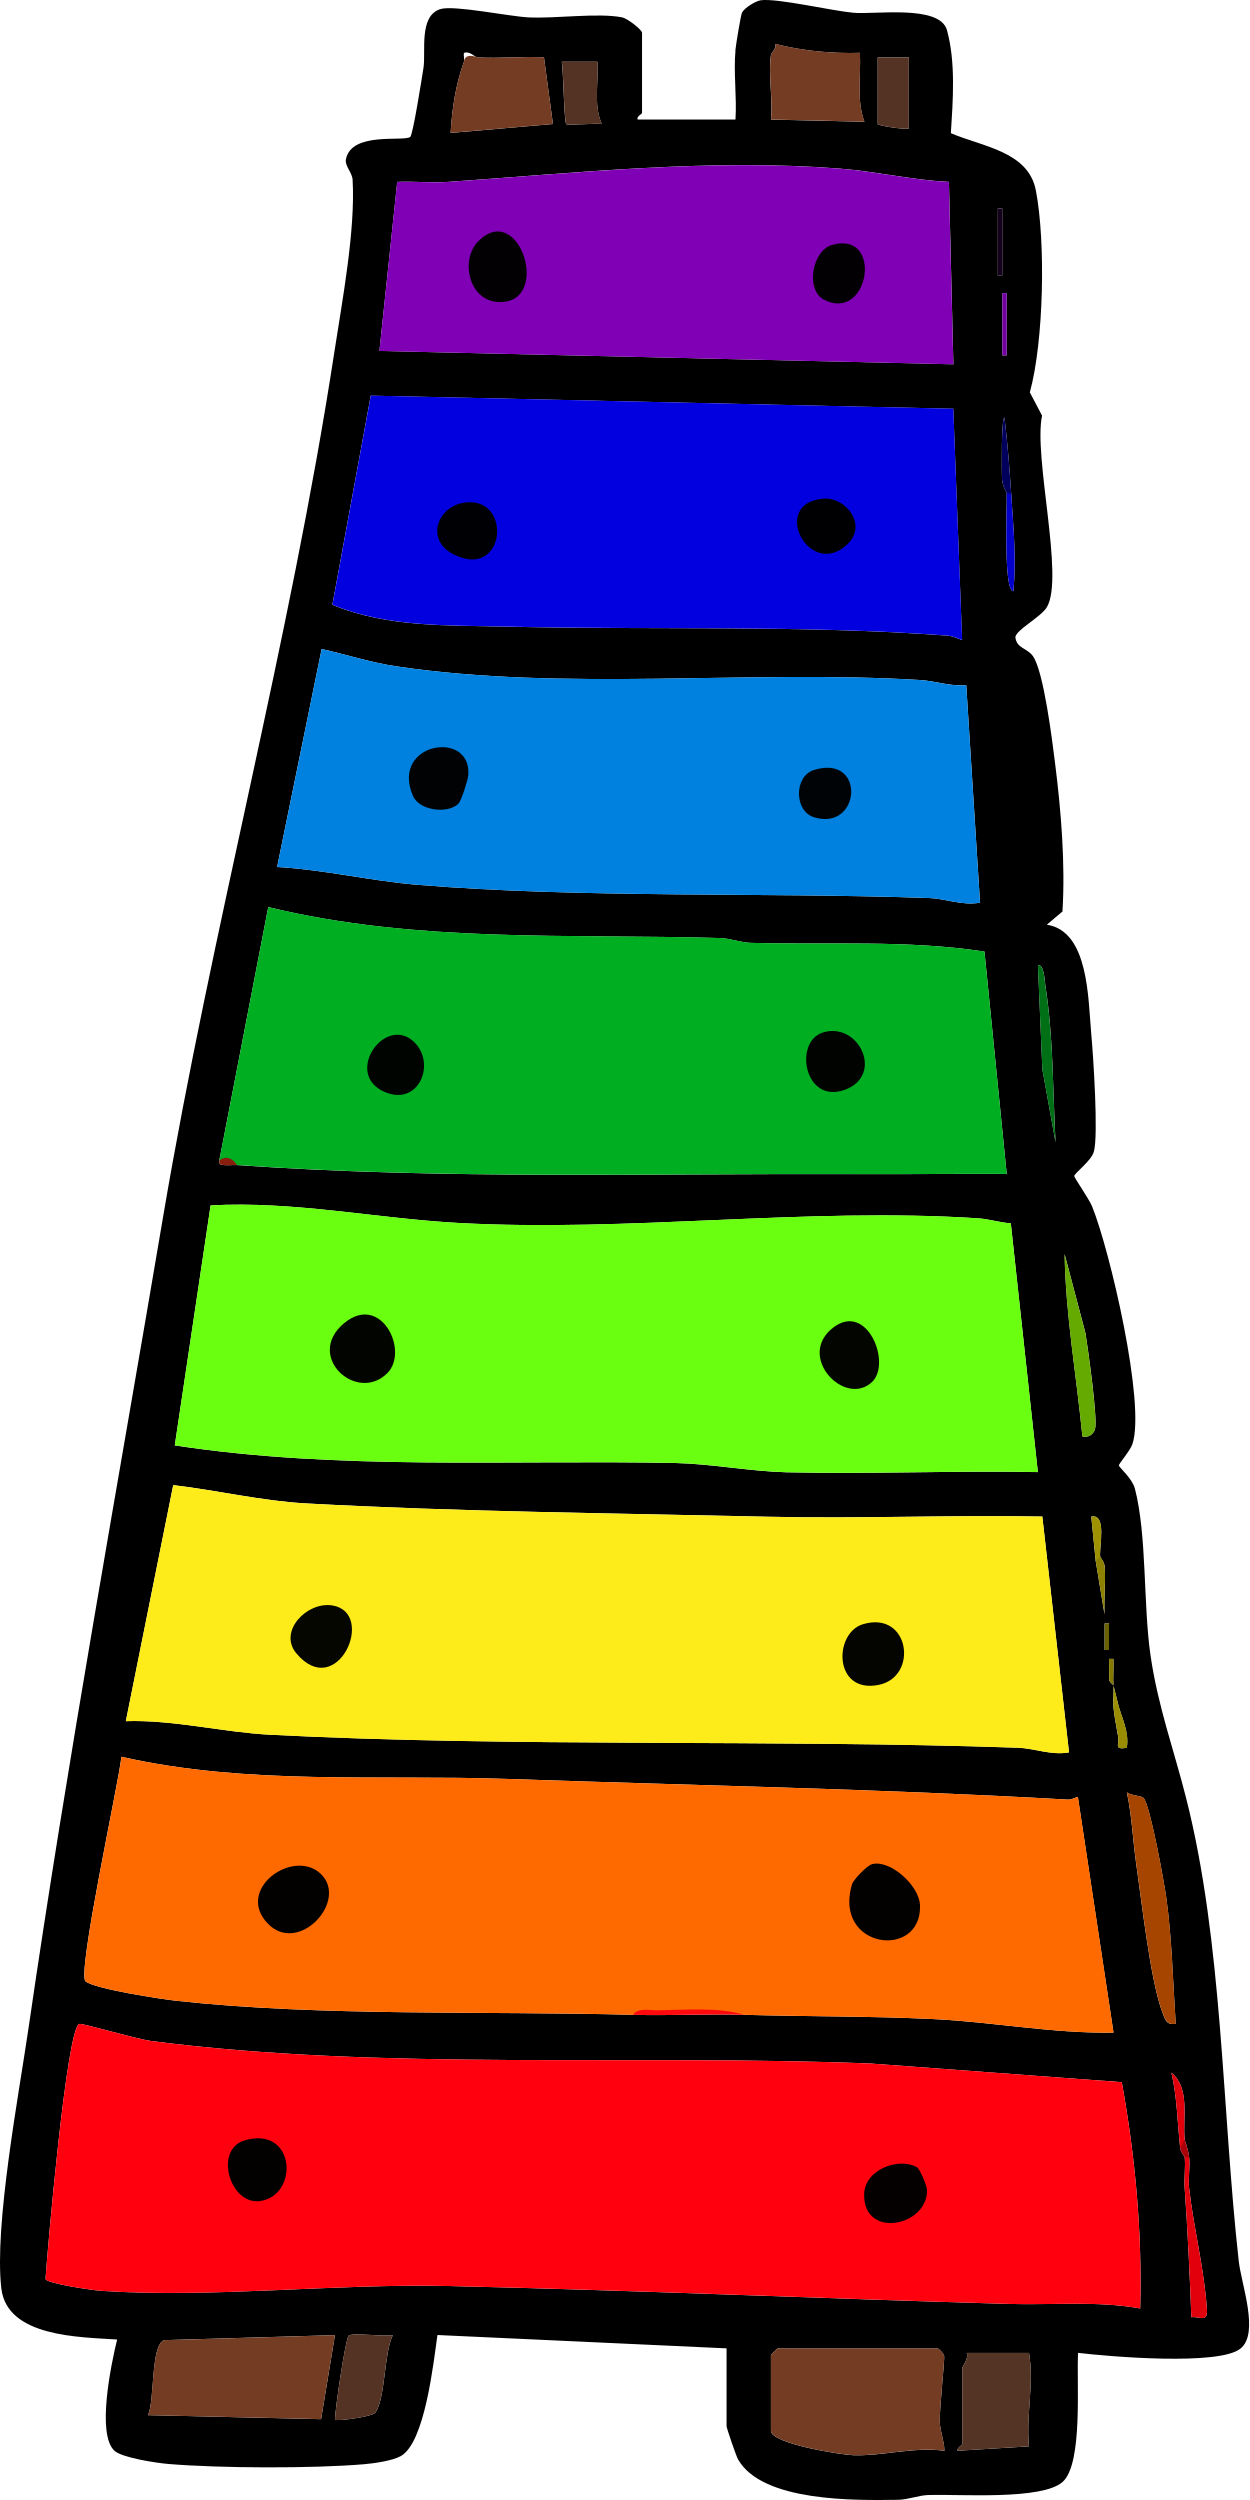
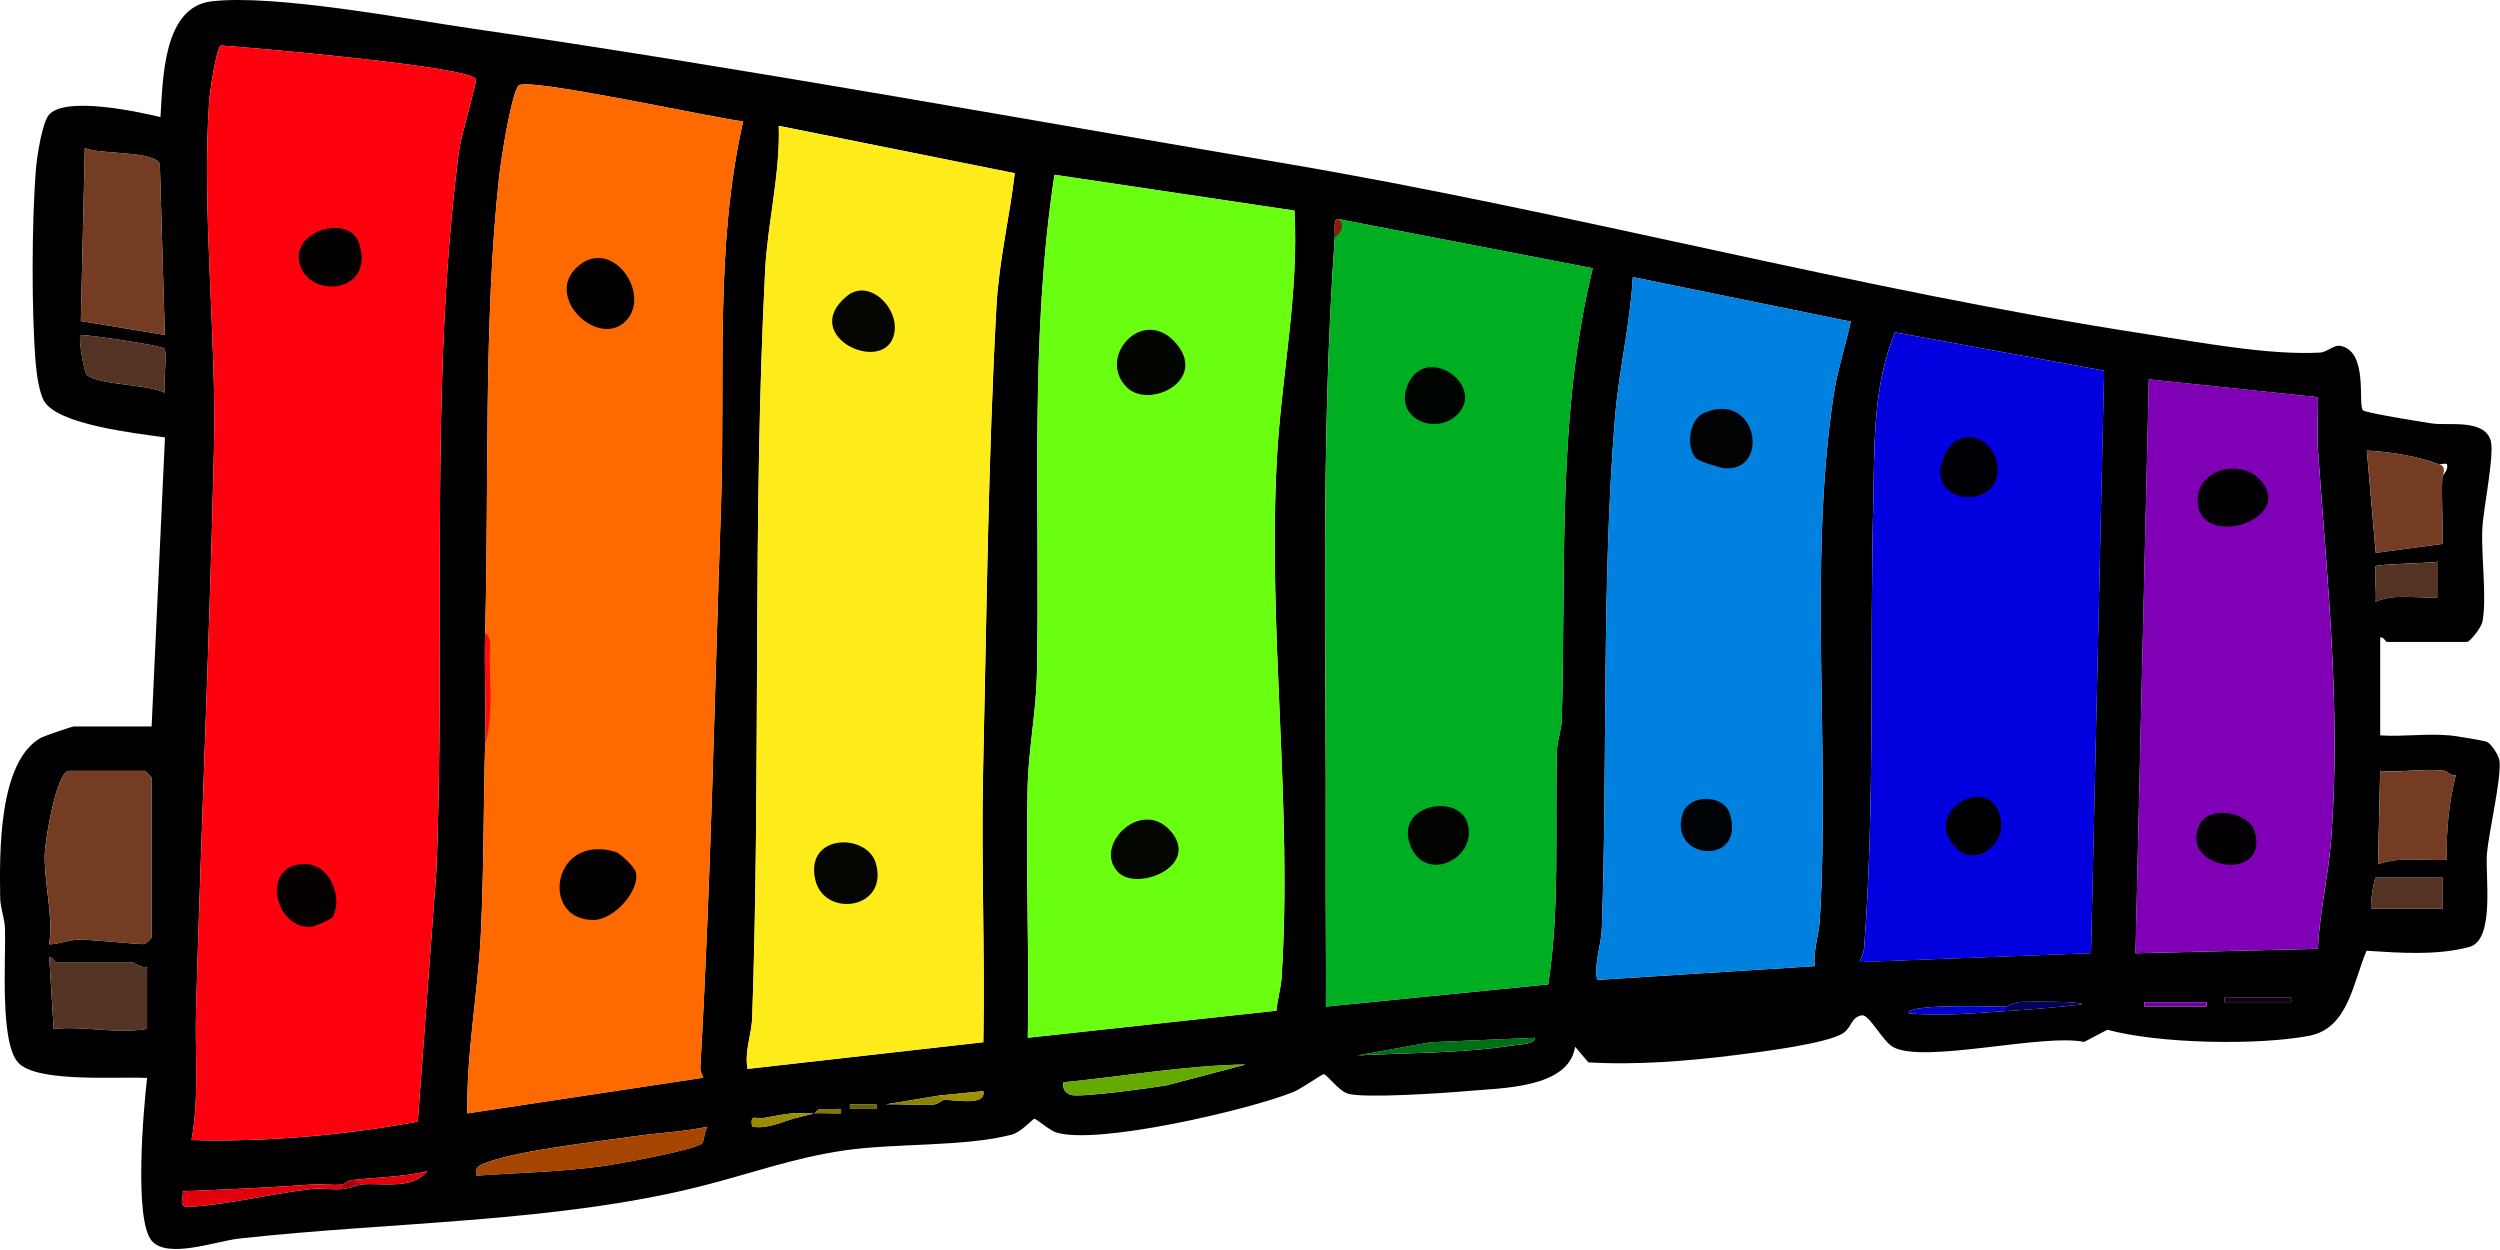
- <svg xmlns="http://www.w3.org/2000/svg" id="Layer_1" version="1.1" viewBox="0 0 202.158 404.595" width="202.158" height="404.595">
-   <defs id="defs4">
-     <style id="style2">
-       .st0 {
-         fill: #0200df;
-       }
- 
-       .st1 {
-         fill: #060601;
-       }
- 
-       .st2 {
-         fill: #e6000d;
-       }
- 
-       .st3 {
-         fill: #050000;
-       }
- 
-       .st4 {
-         fill: #000003;
-       }
- 
-       .st5 {
-         fill: #9f9200;
-       }
- 
-       .st6 {
-         fill: #a90009;
-       }
- 
-       .st7 {
-         fill: #000004;
-       }
- 
-       .st8 {
-         fill: #543425;
-       }
- 
-       .st9 {
-         fill: #8000b6;
-       }
- 
-       .st10 {
-         fill: #15001d;
-       }
- 
-       .st11 {
-         fill: #000300;
-       }
- 
-       .st12 {
-         fill: #8d8100;
-       }
- 
-       .st13 {
-         fill: #65aa00;
-       }
- 
-       .st14 {
-         fill: #fe6a00;
-       }
- 
-       .st15 {
-         fill: #030000;
-       }
- 
-       .st16 {
-         fill: #030004;
-       }
- 
-       .st17 {
-         fill: #881e0d;
-       }
- 
-       .st18 {
-         fill: #000203;
-       }
- 
-       .st19 {
-         fill: #030100;
-       }
- 
-       .st20 {
-         fill: #fe090d;
-       }
- 
-       .st21 {
-         fill: #007016;
-       }
- 
-       .st22 {
-         fill: #e2000c;
-       }
- 
-       .st23 {
-         fill: #020003;
-       }
- 
-       .st24 {
-         fill: #a64500;
-       }
- 
-       .st25 {
-         fill: #00ae22;
-       }
- 
-       .st26 {
-         fill: #71009f;
-       }
- 
-       .st27 {
-         fill: #0081df;
-       }
- 
-       .st28 {
-         fill: #020100;
-       }
- 
-       .st29 {
-         fill: #fe000e;
-       }
- 
-       .st30 {
-         fill: #01005c;
-       }
- 
-       .st31 {
-         fill: #9e9100;
-       }
- 
-       .st32 {
-         fill: #733c23;
-       }
- 
-       .st33 {
-         fill: #6afe11;
-       }
- 
-       .st34 {
-         fill: #000305;
-       }
- 
-       .st35 {
-         fill: #feeb1a;
-       }
- 
-       .st36 {
-         fill: #998c00;
-       }
- 
-       .st37 {
-         fill: #0200c9;
-       }
- 
-       .st38 {
-         fill: #020400;
-       }
- 
-       .st39 {
-         fill: #696000;
-       }
- 
-       .st40 {
-         fill: #000401;
-       }
- 
-       .st41 {
-         fill: #040400;
-       }
- 
-       .st42 {
-         fill: #e1000c;
-       }
- 
-       .st43 {
-         fill: #847900;
-       }
- 
-       .st44 {
-         fill: #020500;
-       }
- 
-       .st45 {
-         fill: #543324;
-       }
-     </style>
-   </defs>
-   <path d="m 119.006,8.194 c 0.08,-0.89 0.87,-5.69 1.07,-6.13 0.35,-0.75 2.19,-1.9 3.04,-2.02 2.65,-0.37 11.46,1.7 14.98,2.02 3.52,0.32 14.01,-1.35 15.16,2.82 1.43,5.19 0.97,11.37 0.63,16.67 5.14,2.2 12.55,2.94 13.76,9.28 1.6,8.33 1.28,24.44 -0.98,32.67 l 1.98,3.76 c -1.42,6.67 3.6,26.07 0.8,30.96 -0.96,1.68 -5.29,3.84 -5.11,5 0.26,1.73 1.9,1.66 2.83,2.96 1.74,2.45 3.13,13.69 3.58,17.3 0.98,7.77 1.68,16.29 1.2,24.03 l -2.53,2.14 c 6.81,1.04 6.67,12 7.19,17.66 0.32,3.46 1.19,16.58 0.41,19.11 -0.48,1.54 -3.16,3.45 -3.16,3.91 0,0.29 2.37,3.65 2.89,4.92 2.88,7.11 8.69,32 6.52,38.46 -0.36,1.06 -2.2,3.18 -2.19,3.44 0,0.31 2.16,2.09 2.59,3.75 1.97,7.58 1.33,18.69 2.53,26.99 1.2,8.28 3.8,15.33 5.75,23.05 5.97,23.49 5.8,50.54 8.53,74.99 0.42,3.8 3.38,11.65 0.29,14.15 -3.48,2.82 -21.22,1.3 -26.29,0.7 -0.28,4.58 0.84,17.92 -2.51,20.89 -3.35,2.97 -16.63,1.96 -21.65,2.11 -1.7,0.05 -3.28,0.75 -4.98,0.78 -6.94,0.1 -22,0.36 -25.9,-6.56 -0.31,-0.56 -1.85,-5.06 -1.85,-5.35 v -12.6 l -46.79,-2.16 c -0.65,4.5 -2.02,17.46 -5.96,19.61 -1.37,0.75 -4.27,1.16 -5.9,1.3 -8.34,0.71 -23.33,0.66 -31.69,-0.04 -1.94,-0.16 -7.43,-1 -8.69,-2.11 -2.98,-2.63 -0.55,-14.15 0.4,-18.03 -6.05,-0.41 -17.81,-0.37 -18.74,-8.27 -1.19,-10.15 2.85,-31.44 4.44,-42.39 6.34,-43.59 14.37,-87.44 21.72,-130.92 7.9,-46.73 20.57,-93.32 27.73,-140.03 1.28,-8.34 3.43,-19.73 2.96,-27.92 -0.07,-1.2 -1.3,-2.23 -1.08,-3.33 0.9,-4.53 9.4,-2.78 10.41,-3.61 0.44,-0.36 1.9,-9.65 2.14,-11.18 0.41,-2.62 -0.8,-8.43 2.76,-9.51 2.18,-0.66 11.14,1.2 14.22,1.35 4.45,0.22 11.18,-0.77 15.13,-0.01 0.94,0.18 3.26,2.03 3.26,2.5 v 12.96 c 0,0.22 -0.91,0.55 -0.72,1.08 h 15.84 c 0.24,-3.62 -0.33,-7.59 0,-11.16 h -0.02 z m 5.76,0.72 c -0.48,3.12 0.35,7.19 0,10.44 l 15.13,0.35 c -1.33,-3.56 -0.54,-7.44 -0.73,-11.15 -4.56,0.14 -9.25,-0.31 -13.68,-1.44 0.21,0.75 -0.67,1.42 -0.73,1.81 v 0 z m -49.68,1.08 c -1.34,3.68 -1.93,7.62 -2.16,11.52 l 16.56,-1.44 -1.45,-10.79 c -3.54,-0.18 -7.3,0.22 -10.79,0 -0.38,-0.02 -1.21,-1.08 -2.16,-0.72 -0.1,0.45 0.12,1.1 0,1.44 v 0 z m 72,-0.72 h -5.04 v 10.8 c 0,0.25 4.27,0.93 5.04,0.72 z m -50.4,0.72 h -5.77 c 0.25,1.39 0.37,9.72 0.72,10.09 0.23,0.24 4.72,-0.17 5.76,0 -1.4,-3.14 -0.48,-6.73 -0.72,-10.08 h 0.01 z m 56.88,19.44 c -5.91,-0.29 -11.76,-1.69 -17.65,-2.15 -21.15,-1.64 -42.26,0.67 -63.36,2.15 -2.74,0.19 -5.54,-0.12 -8.27,0 l -2.88,27.36 92.89,2.16 -0.72,-29.53 v 0 z m 8.64,15.12 v -10.8 h -0.72 v 10.8 z m 0.72,12.96 v -10.08 h -0.72 v 10.08 z m -8.64,8.64 -94.29,-2.12 -6.21,33.85 c 8.92,3.68 18.71,3.3 28.16,3.53 23.5,0.57 47.69,-0.31 71.27,1.45 0.97,0.07 1.64,0.4 2.49,0.74 l -1.43,-37.44 v 0 z m 8.64,13.68 c 0.07,1.91 -0.58,15.89 1.08,15.85 0.51,-5.14 -0.02,-10.63 -0.36,-15.85 -0.26,-4.09 -0.6,-8.19 -1.08,-12.25 -0.53,0 -0.46,8.69 -0.41,9.81 0.05,1.27 0.77,2.31 0.77,2.43 v 0 z m -6.55,31.04 c -2.56,0.25 -4.98,-0.67 -7.46,-0.82 -27.81,-1.69 -57.45,1.88 -84.89,-2.23 -4.05,-0.61 -7.99,-1.9 -11.97,-2.79 l -7.21,35.28 c 7.59,0.42 15.14,2.26 22.69,2.88 26.65,2.19 55.78,1.19 82.82,2.14 2.66,0.09 5.41,1.28 8.25,0.75 z m -120.89,76.96 c 0.08,0.25 -0.14,0.59 0.41,0.67 0.81,0.17 1.66,0 2.47,0.05 33.58,2.37 66.94,1.33 100.41,1.47 8.05,0.03 16.11,-0.08 24.15,-0.03 l -3.6,-35.99 c -12.59,-1.92 -25.16,-1.06 -37.83,-1.41 -1.7,-0.05 -3.28,-0.73 -4.98,-0.78 -24.46,-0.71 -49.12,0.83 -73.1,-5.01 l -7.93,41.04 v 0 z m 135.35,-2.88 c -0.46,-8.4 -0.34,-17.04 -1.64,-25.35 -0.13,-0.85 -0.18,-3.49 -1.22,-3.45 l 0.72,16.91 2.15,11.88 v 0 z m -7.25,13.03 c -1.79,-0.12 -3.51,-0.69 -5.31,-0.81 -27.78,-1.82 -56.54,2.3 -84.26,0.74 -13.29,-0.75 -26.56,-3.57 -39.93,-2.83 l -5.8,38.84 c 26.78,4.09 53.97,2.3 81.03,2.85 5.57,0.11 12.36,1.37 17.94,1.5 13.55,0.32 27.16,-0.29 40.71,-0.03 l -4.38,-40.25 v 0 z m 11.58,34.49 c 0.99,0.2 1.74,-0.26 2.05,-1.2 0.48,-1.48 -1.13,-12.98 -1.54,-15.5 l -3.38,-12.81 c 0.16,9.91 1.92,19.68 2.88,29.51 z m -6.48,12.96 c -14.75,-0.28 -29.56,0.37 -44.31,0.03 -24.68,-0.57 -50.22,-0.8 -74.88,-2.16 -7.19,-0.4 -14.33,-2.12 -21.46,-2.96 l -7.67,38.2 c 7.74,-0.25 15.77,1.81 23.37,2.2 39.78,2.04 81.08,0.72 121.02,2.1 2.66,0.09 5.41,1.28 8.25,0.75 l -4.32,-38.17 v 0 z m 8.64,7.2 1.43,8.64 c -0.1,-2.52 0.17,-5.09 0.04,-7.61 -0.05,-0.95 -0.74,-1.6 -0.75,-1.74 -0.15,-1.63 1.12,-6.99 -1.44,-6.48 l 0.72,7.2 v 0 z m 2.15,14.4 v -4.31 h -0.71 v 4.31 z m 0.73,5.76 c 0.07,1.19 -0.1,2.42 0,3.6 0.11,1.25 0.51,3.3 0.75,4.66 0.22,1.28 -0.79,2.15 1.4,1.81 0.43,-2.62 -0.87,-4.91 -1.44,-7.2 -0.25,-1 -0.45,-1.88 -0.72,-2.88 -0.09,-1.43 0.07,-2.89 0,-4.32 h -0.71 l 0.02,3.22 c -0.08,0.53 0.64,0.9 0.7,1.1 v 0 z m -77.76,53.28 c 5.98,0.16 12.02,-0.17 18,0 10.16,0.29 20.49,0.2 30.63,0.69 9.7,0.47 19.41,2.36 29.13,2.19 l -5.77,-38.16 c -0.56,0.16 -1.01,0.48 -1.64,0.45 -30.18,-1.73 -60.6,-2.3 -90.85,-3.35 -20.82,-0.72 -41.8,1.06 -62.3,-3.58 -0.46,4.38 -7.26,35.25 -5.79,36.36 1.65,1.25 12.22,2.86 14.87,3.15 23.23,2.53 50.03,1.61 73.71,2.25 z m 82.62,-35.1 c -0.41,-0.39 -1.96,-0.35 -2.7,-0.9 0.83,3.87 0.97,7.87 1.54,11.78 0.87,5.98 2.29,18.81 4.22,23.86 0.43,1.12 0.62,2.08 2.15,1.8 -0.46,-6.76 -0.6,-13.71 -1.53,-20.42 -0.33,-2.37 -2.62,-15.1 -3.69,-16.12 z m -3.52,46 -40.55,-3.01 c -37.97,-1.55 -79.01,1.23 -116.58,-3.66 -2.24,-0.29 -10.97,-2.86 -11.56,-2.76 -2.05,0.35 -5.21,36.99 -5.49,41.29 0.2,0.73 7.65,1.82 9.01,1.91 18,1.21 37.76,-1.2 56.22,-0.78 30.15,0.69 60.58,2.04 90.7,2.9 7.09,0.2 14.24,-0.53 21.23,0.73 0.34,-12.27 -0.79,-24.56 -2.98,-36.62 z m 9.46,10.7 c 0.08,0.68 0.7,1.28 0.72,1.44 0.16,1.64 -0.12,3.39 0,5.04 0.49,6.93 0.82,13.89 1.08,20.88 0.91,-0.27 2.65,0.94 2.53,-1.08 -0.38,-6.5 -2.15,-13.32 -2.89,-19.8 -0.18,-1.61 0.18,-3.42 0,-5.04 -0.14,-1.28 -0.7,-2.67 -0.72,-2.88 -0.36,-3.31 0.94,-8.29 -2.15,-10.8 0.94,4.02 0.97,8.18 1.43,12.24 z m -136.8,30.24 -27.63,0.81 c -2.22,0.76 -1.52,9.82 -2.62,12.14 l 28.01,0.65 z m 9.36,0.01 c -1.37,0.27 -6.54,-0.44 -7.13,0.07 -0.52,0.45 -2.19,11.79 -2.23,13.6 0.3,0.3 6.1,-0.49 6.56,-1.15 1.63,-2.38 1.36,-9.6 2.8,-12.52 z m 88.2,2.15 h -25.92 c -0.08,0 -1.08,1 -1.08,1.08 v 12.24 c 0,2.09 11.35,3.89 13.34,3.96 4.75,0.15 9.82,-1.4 14.74,-0.72 -0.02,-1.6 -0.69,-3.02 -0.75,-4.64 -0.08,-2.15 0.84,-10.22 0.7,-10.74 -0.09,-0.34 -0.76,-1.09 -1.03,-1.17 v 0 z m 14.76,0.72 h -10.08 c 0.39,0.92 -0.72,2.13 -0.72,2.52 v 12.24 c 0,0.15 -1.08,0.81 -0.72,1.07 l 11.52,-0.71 c -0.51,-5.07 0.88,-10.19 0,-15.12 z" id="path6" />
-   <path class="st29" d="m 181.546,336.974 c 2.19,12.06 3.32,24.35 2.98,36.62 -6.99,-1.26 -14.14,-0.52 -21.23,-0.73 -30.11,-0.87 -60.55,-2.22 -90.7,-2.9 -18.45,-0.42 -38.21,1.99 -56.22,0.78 -1.36,-0.09 -8.81,-1.18 -9.01,-1.91 0.28,-4.29 3.44,-40.94 5.49,-41.29 0.59,-0.1 9.32,2.47 11.56,2.76 37.57,4.89 78.61,2.11 116.58,3.66 z" id="path8" />
-   <path class="st14" d="m 102.446,326.074 c -23.68,-0.64 -50.48,0.28 -73.71,-2.25 -2.65,-0.29 -13.23,-1.9 -14.87,-3.15 -1.47,-1.11 5.33,-31.98 5.79,-36.36 20.5,4.64 41.49,2.85 62.3,3.58 30.25,1.05 60.67,1.62 90.85,3.35 0.62,0.04 1.08,-0.29 1.64,-0.45 l 5.77,38.16 c -9.72,0.17 -19.44,-1.72 -29.13,-2.19 -10.14,-0.49 -20.47,-0.4 -30.63,-0.69 -5.94,-0.58 -12.16,-0.74 -18,0 v 0 z" id="path10" />
-   <path class="st35" d="m 168.686,245.434 4.32,38.17 c -2.85,0.53 -5.59,-0.66 -8.25,-0.75 -39.94,-1.38 -81.24,-0.06 -121.02,-2.1 -7.6,-0.39 -15.63,-2.45 -23.37,-2.2 l 7.67,-38.2 c 7.13,0.84 14.27,2.56 21.46,2.96 24.66,1.36 50.2,1.59 74.88,2.16 14.75,0.34 29.57,-0.31 44.31,-0.03 v 0 z" id="path12" />
-   <path class="st33" d="m 163.586,197.984 4.38,40.25 c -13.55,-0.26 -27.16,0.35 -40.71,0.03 -5.58,-0.13 -12.37,-1.39 -17.94,-1.5 -27.07,-0.55 -54.25,1.24 -81.03,-2.85 l 5.8,-38.84 c 13.38,-0.74 26.64,2.09 39.93,2.83 27.72,1.56 56.47,-2.56 84.26,-0.74 1.8,0.12 3.52,0.69 5.31,0.81 v 0 z" id="path14" />
-   <path class="st25" d="m 35.486,187.834 7.93,-41.04 c 23.99,5.84 48.64,4.3 73.1,5.01 1.7,0.05 3.28,0.73 4.98,0.78 12.66,0.36 25.24,-0.5 37.83,1.41 l 3.6,35.99 c -8.04,-0.05 -16.1,0.07 -24.15,0.03 -33.47,-0.14 -66.83,0.9 -100.41,-1.47 l -2.88,-0.72 v 0 z" id="path16" />
-   <path class="st27" d="m 156.376,110.874 2.23,35.21 c -2.85,0.53 -5.59,-0.66 -8.25,-0.75 -27.04,-0.95 -56.17,0.06 -82.82,-2.14 -7.55,-0.62 -15.1,-2.46 -22.69,-2.88 l 7.21,-35.28 c 3.98,0.89 7.92,2.18 11.97,2.79 27.44,4.1 57.08,0.53 84.89,2.23 2.48,0.15 4.9,1.08 7.46,0.82 z" id="path18" />
-   <path class="st0" d="m 154.286,66.154 1.43,37.44 c -0.85,-0.34 -1.53,-0.67 -2.49,-0.74 -23.58,-1.75 -47.77,-0.88 -71.27,-1.45 -9.45,-0.23 -19.25,0.15 -28.16,-3.53 l 6.21,-33.85 94.29,2.12 v 0 z" id="path20" />
-   <path class="st9" d="m 153.566,29.434 0.72,29.53 -92.89,-2.16 2.88,-27.36 c 2.74,-0.12 5.53,0.19 8.27,0 21.1,-1.47 42.21,-3.79 63.36,-2.15 5.89,0.46 11.74,1.86 17.65,2.15 v 0 z" id="path22" />
-   <path class="st32" d="m 151.766,380.074 c 0.27,0.08 0.94,0.84 1.03,1.17 0.14,0.52 -0.78,8.6 -0.7,10.74 0.06,1.62 0.74,3.04 0.75,4.64 -4.92,-0.68 -9.99,0.87 -14.74,0.72 -1.99,-0.06 -13.34,-1.87 -13.34,-3.96 v -12.24 c 0,-0.08 1,-1.08 1.08,-1.08 h 25.92 z" id="path24" />
-   <path class="st32" d="m 54.206,377.914 -2.24,13.6 -28.01,-0.65 c 1.09,-2.33 0.39,-11.38 2.62,-12.14 z" id="path26" />
-   <path class="st32" d="m 77.246,9.274 c 3.49,0.23 7.25,-0.18 10.79,0 l 1.45,10.79 -16.56,1.44 c 0.23,-3.9 0.82,-7.84 2.16,-11.52 0.12,-0.94 0.84,-1.18 2.16,-0.72 v 0 z" id="path28" />
-   <path class="st8" d="m 166.526,380.794 c 0.89,4.93 -0.5,10.05 0,15.12 l -11.52,0.71 c -0.36,-0.26 0.72,-0.92 0.72,-1.07 v -12.24 c 0,-0.39 1.11,-1.6 0.72,-2.52 z" id="path30" />
-   <path class="st32" d="m 124.766,8.914 c 0.06,-0.38 0.94,-1.05 0.73,-1.81 4.43,1.13 9.12,1.58 13.68,1.44 0.19,3.72 -0.6,7.6 0.73,11.15 l -15.13,-0.35 c 0.35,-3.25 -0.48,-7.32 0,-10.44 v 0 z" id="path32" />
-   <path class="st24" d="m 185.066,290.974 c 1.07,1.01 3.36,13.74 3.69,16.12 0.93,6.71 1.07,13.66 1.53,20.42 -1.53,0.27 -1.72,-0.69 -2.15,-1.8 -1.93,-5.05 -3.35,-17.87 -4.22,-23.86 -0.57,-3.91 -0.71,-7.91 -1.54,-11.78 0.73,0.54 2.29,0.51 2.7,0.9 z" id="path34" />
-   <path class="st45" d="m 63.566,377.924 c -1.44,2.92 -1.17,10.14 -2.8,12.52 -0.46,0.67 -6.25,1.46 -6.56,1.15 0.04,-1.82 1.7,-13.16 2.23,-13.6 0.59,-0.51 5.75,0.2 7.13,-0.07 z" id="path36" />
-   <path class="st13" d="m 175.166,232.474 c -0.95,-9.83 -2.72,-19.6 -2.88,-29.51 l 3.38,12.81 c 0.41,2.52 2.01,14.03 1.54,15.5 -0.3,0.94 -1.06,1.4 -2.05,1.2 z" id="path38" />
-   <path class="st45" d="m 147.086,9.274 v 11.52 c -0.77,0.21 -5.04,-0.47 -5.04,-0.72 v -10.8 c 0,0 5.04,0 5.04,0 z" id="path40" />
-   <path class="st45" d="m 96.686,9.994 c 0.24,3.34 -0.68,6.94 0.72,10.08 -1.04,-0.16 -5.53,0.25 -5.76,0 -0.35,-0.36 -0.47,-8.7 -0.72,-10.09 h 5.77 -0.01 z" id="path42" />
-   <path class="st21" d="m 170.836,184.954 -2.15,-11.88 -0.72,-16.91 c 1.04,-0.05 1.09,2.59 1.22,3.45 1.31,8.31 1.19,16.95 1.64,25.35 v 0 z" id="path44" />
-   <path class="st42" d="m 192.446,354.154 c 0.74,6.48 2.51,13.31 2.89,19.8 0.12,2.02 -1.61,0.81 -2.53,1.08 -0.26,-6.99 -0.59,-13.95 -1.08,-20.88 0.2,-0.63 0.44,-0.62 0.72,0 z" id="path46" />
-   <path class="st37" d="m 163.646,79.834 c 0.34,5.21 0.87,10.71 0.36,15.85 -1.66,0.04 -1.01,-13.94 -1.08,-15.85 0.2,-0.63 0.44,-0.62 0.72,0 z" id="path48" />
-   <path class="st20" d="m 120.446,326.074 c -5.98,-0.17 -12.02,0.16 -18,0 0.75,-1.19 2.73,-0.72 3.95,-0.73 4.47,-0.05 9.86,-0.54 14.05,0.73 z" id="path50" />
-   <path class="st22" d="m 191.726,346.234 c 0.17,1.13 -0.07,1.61 -0.72,1.44 -0.46,-4.06 -0.49,-8.22 -1.43,-12.24 3.09,2.51 1.79,7.49 2.15,10.8 z" id="path52" />
-   <path class="st30" d="m 163.646,79.834 h -0.72 c 0,-0.13 -0.72,-1.16 -0.77,-2.43 -0.05,-1.13 -0.12,-9.81 0.41,-9.81 0.48,4.06 0.82,8.16 1.08,12.25 v 0 z" id="path54" />
-   <path class="st36" d="m 180.926,275.674 c 0.57,2.29 1.87,4.58 1.44,7.2 -2.19,0.34 -1.18,-0.53 -1.4,-1.81 -0.24,-1.36 -0.64,-3.42 -0.75,-4.66 0.07,-0.49 0.15,-0.8 0.72,-0.72 h -0.01 z" id="path56" />
-   <path class="st12" d="m 178.046,251.914 c 0,0.15 0.7,0.8 0.75,1.74 0.13,2.52 -0.14,5.09 -0.04,7.61 l -1.43,-8.64 c 0.05,-0.53 0.11,-0.84 0.72,-0.72 v 0 z" id="path58" />
-   <rect class="st10" x="161.486" y="33.754" width="0.72" height="10.8" id="rect60" />
-   <rect class="st26" x="162.206" y="47.434" width="0.72" height="10.08" id="rect62" />
-   <path class="st5" d="m 177.326,252.634 -0.72,-7.2 c 2.55,-0.51 1.29,4.84 1.44,6.48 z" id="path64" />
-   <path class="st2" d="m 192.446,354.154 h -0.72 c -0.12,-1.65 0.16,-3.4 0,-5.04 0.2,-0.63 0.44,-0.62 0.72,0 0.18,1.62 -0.18,3.43 0,5.04 z" id="path66" />
-   <rect class="st39" x="178.776" y="262.724" width="0.71" height="4.31" id="rect68" />
-   <path class="st6" d="m 192.446,349.114 h -0.72 c -0.02,-0.16 -0.64,-0.76 -0.72,-1.44 l 0.72,-1.44 c 0.02,0.21 0.58,1.6 0.72,2.88 z" id="path70" />
-   <path class="st43" d="m 180.206,272.794 c -0.05,-0.2 -0.77,-0.57 -0.7,-1.1 l -0.02,-3.22 h 0.71 c 0.08,1.43 -0.08,2.89 0,4.32 v 0 z" id="path72" />
-   <path class="st17" d="m 38.366,188.554 c -0.81,-0.06 -1.65,0.13 -2.47,-0.05 -0.55,-0.08 -0.33,-0.42 -0.41,-0.67 1.08,-0.9 2.17,-0.37 2.88,0.72 z" id="path74" />
-   <path class="st31" d="m 180.926,275.674 -0.72,0.72 c -0.1,-1.18 0.07,-2.41 0,-3.6 0.27,1 0.47,1.88 0.72,2.88 z" id="path76" />
-   <path class="st15" d="m 39.596,346.394 c 8.19,-2.42 8.86,8.82 2.57,9.81 -4.96,0.78 -7.61,-8.32 -2.57,-9.81 z" id="path78" />
-   <path class="st3" d="m 148.376,350.724 c 0.47,0.27 1.66,3.01 1.66,3.8 0.02,5.73 -10.18,7.88 -10.19,0.72 0,-4.21 5.68,-6.13 8.52,-4.52 v 0 z" id="path80" />
-   <path class="st19" d="m 141.126,301.694 c 2.86,-0.78 7.69,3.4 7.77,6.73 0.21,8.78 -14.08,6.95 -11.02,-3.44 0.24,-0.82 2.46,-3.07 3.25,-3.29 z" id="path82" />
-   <path class="st28" d="m 51.866,303.224 c 4.65,4.31 -3.51,13.22 -8.49,8.12 -5.4,-5.53 4.03,-12.27 8.49,-8.12 z" id="path84" />
-   <path class="st41" d="m 139.676,262.854 c 7.55,-2.24 9.02,8.49 2.55,9.82 -7.34,1.5 -7.36,-8.39 -2.55,-9.82 z" id="path86" />
-   <path class="st1" d="m 47.946,267.554 c -2.94,-3.52 1.71,-8.41 5.86,-7.73 7.19,1.19 0.73,15.64 -5.86,7.73 z" id="path88" />
-   <path class="st38" d="m 62.676,222.234 c -4.95,4.93 -13.38,-2.76 -7,-8.08 5.98,-4.99 10.59,4.52 7,8.08 z" id="path90" />
-   <path class="st44" d="m 141.136,223.654 c -4.39,4.16 -12.35,-4.14 -6.29,-8.8 5.49,-4.23 9.47,5.78 6.29,8.8 z" id="path92" />
-   <path class="st11" d="m 133.186,167.094 c 5.84,-1.8 9.98,7 3.47,9.3 -6.51,2.3 -8.24,-7.83 -3.47,-9.3 z" id="path94" />
-   <path class="st40" d="m 66.976,168.594 c 3.71,3.49 0.77,10.64 -4.85,8.07 -6.5,-2.97 0.2,-12.44 4.85,-8.07 z" id="path96" />
-   <path class="st18" d="m 74.196,130.064 c -1.68,1.68 -6.32,1.18 -7.37,-1.28 -3.7,-8.63 9.56,-10.78 8.96,-3.32 -0.06,0.78 -1.14,4.15 -1.59,4.6 z" id="path98" />
-   <path class="st34" d="m 131.746,124.604 c 8.47,-2.59 7.55,9.99 0,7.66 -3.26,-1.01 -3.26,-6.66 0,-7.66 z" id="path100" />
-   <path class="st7" d="m 74.896,81.384 c 8.11,-1.49 7.11,12.6 -1.44,8.36 -4.64,-2.3 -2.71,-7.59 1.44,-8.36 z" id="path102" />
-   <path class="st4" d="m 133.226,80.694 c 3.61,-0.31 7.32,4.27 3.83,7.47 -6.13,5.64 -12.53,-6.72 -3.83,-7.47 z" id="path104" />
-   <path class="st23" d="m 77.446,39.004 c 6.7,-6.66 11.99,10.43 3.09,9.87 -4.66,-0.29 -6.14,-6.85 -3.09,-9.87 z" id="path106" />
-   <path class="st16" d="m 134.646,39.644 c 8.39,-2.39 6.04,12.58 -1.26,8.88 -3.08,-1.56 -1.97,-7.96 1.26,-8.88 z" id="path108" />
+ <svg xmlns="http://www.w3.org/2000/svg" width="100%" height="100%" viewBox="0 0 1686 843" version="1.1" xml:space="preserve" style="fill-rule:evenodd;clip-rule:evenodd;stroke-linejoin:round;stroke-miterlimit:2;">
+   <clipPath id="_clip1">
+     <polygon points="1685.81,0 1685.81,842.323 -0,842.323 -0,0 1685.81,0 " />
+   </clipPath>
+   <g clip-path="url(#_clip1)">
+     <path id="path6" d="M1651.67,495.859c3.708,0.333 23.708,3.625 25.542,4.458c3.125,1.458 7.916,9.125 8.416,12.667c1.542,11.041 -7.083,47.75 -8.416,62.416c-1.334,14.667 5.625,58.375 -11.75,63.167c-21.625,5.958 -47.375,4.042 -69.459,2.625c-9.166,21.417 -12.25,52.292 -38.666,57.333c-34.709,6.667 -101.834,5.334 -136.125,-4.083l-15.667,8.25c-27.792,-5.917 -108.625,15 -129,3.333c-7,-4 -16,-22.041 -20.833,-21.291c-7.209,1.083 -6.917,7.916 -12.334,11.791c-10.208,7.25 -57.041,13.042 -72.083,14.917c-32.375,4.083 -67.875,7 -100.125,5l-8.917,-10.542c-4.333,28.375 -50,27.792 -73.583,29.959c-14.417,1.333 -69.083,4.958 -79.625,1.708c-6.417,-2 -14.375,-13.167 -16.292,-13.167c-1.208,0 -15.208,9.875 -20.5,12.042c-29.625,12 -133.333,36.208 -160.25,27.167c-4.416,-1.5 -13.25,-9.167 -14.333,-9.125c-1.292,-0 -8.708,9 -15.625,10.791c-31.583,8.209 -77.875,5.542 -112.458,10.542c-34.5,5 -63.875,15.833 -96.042,23.958c-97.875,24.875 -210.583,24.167 -312.458,35.542c-15.834,1.75 -48.542,14.083 -58.959,1.208c-11.75,-14.5 -5.416,-88.416 -2.916,-109.541c-19.084,-1.167 -74.667,3.5 -87.042,-10.459c-12.375,-13.958 -8.167,-69.291 -8.792,-90.208c-0.208,-7.083 -3.125,-13.667 -3.25,-20.75c-0.416,-28.917 -1.5,-91.667 27.334,-107.917c2.333,-1.291 21.083,-7.708 22.291,-7.708l52.5,0l9,-194.958c-18.75,-2.709 -72.75,-8.417 -81.708,-24.834c-3.125,-5.708 -4.833,-17.791 -5.417,-24.583c-2.958,-34.75 -2.75,-97.208 0.167,-132.042c0.667,-8.083 4.167,-30.958 8.792,-36.208c10.958,-12.417 58.958,-2.292 75.125,1.667c1.708,-25.209 1.541,-74.209 34.458,-78.084c42.292,-4.958 131,11.875 176.625,18.5c181.625,26.417 364.333,59.875 545.5,90.5c194.708,32.917 388.833,85.709 583.458,115.542c34.75,5.333 82.209,14.292 116.334,12.333c5,-0.291 9.291,-5.416 13.875,-4.5c18.875,3.75 11.583,39.167 15.041,43.375c1.5,1.834 40.209,7.917 46.584,8.917c10.916,1.708 35.125,-3.333 39.625,11.5c2.75,9.083 -5,46.417 -5.625,59.25c-0.917,18.542 3.208,46.583 0.041,63.042c-0.75,3.916 -8.458,13.583 -10.416,13.583l-54,0c-0.917,0 -2.292,-3.792 -4.5,-3l-0,66c15.083,1 31.625,-1.375 46.5,0l-0,-0.083l-0.042,-0Zm-3,24c-13,-2 -29.958,1.458 -43.5,-0l-1.458,63.041c14.833,-5.541 31,-2.25 46.458,-3.041c-0.583,-19 1.292,-38.542 6,-57c-3.125,0.875 -5.917,-2.792 -7.542,-3.042l0.042,0.042Zm-4.5,-207c-15.333,-5.584 -31.75,-8.042 -48,-9l6,69l44.958,-6.042c0.75,-14.75 -0.916,-30.417 0,-44.958c0.084,-1.584 4.5,-5.042 3,-9c-1.875,-0.417 -4.583,0.5 -6,-0l0.042,-0Zm3,300l-0,-21l-45,-0c-1.042,-0 -3.875,17.791 -3,21l48,-0Zm-3,-210l-0,-24.042c-5.792,1.042 -40.5,1.542 -42.042,3c-1,0.958 0.709,19.667 0,24c13.084,-5.833 28.042,-2 42,-3l0,0.042l0.042,-0Zm-81,237c1.208,-24.625 7.042,-49 8.958,-73.542c6.834,-88.125 -2.791,-176.083 -8.958,-264c-0.792,-11.417 0.5,-23.083 -0,-34.458l-114,-12l-9,387.041l123.042,-3l-0.042,-0.041Zm-63,36l45,-0l-0,-3l-45,-0l-0,3Zm-54,3l42,-0l-0,-3l-42,-0l-0,3Zm-36,-36l8.833,-392.875l-141.041,-25.875c-15.334,37.166 -13.75,77.958 -14.709,117.333c-2.375,97.917 1.292,198.708 -6.041,296.958c-0.292,4.042 -1.667,6.834 -3.084,10.375l156,-5.958l0.042,0.042Zm-57,36c-7.958,0.291 -66.208,-2.417 -66.042,4.5c21.417,2.125 44.292,-0.084 66.042,-1.5c17.042,-1.084 34.125,-2.5 51.042,-4.5c-0,-2.209 -36.209,-1.917 -40.875,-1.709c-5.292,0.209 -9.625,3.209 -10.125,3.209l-0.042,-0Zm-129.333,-27.292c-1.042,-10.667 2.791,-20.75 3.416,-31.083c7.042,-115.875 -7.833,-239.375 9.292,-353.709c2.542,-16.875 7.917,-33.291 11.625,-49.875l-147,-30.041c-1.75,31.625 -9.417,63.083 -12,94.541c-9.125,111.042 -4.958,232.417 -8.917,345.084c-0.375,11.083 -5.333,22.541 -3.125,34.375l146.709,-9.292Zm-320.667,-503.708c-1.042,0.333 -2.458,-0.584 -2.792,1.708c-0.708,3.375 0,6.917 -0.208,10.292c-9.875,139.916 -5.542,278.916 -6.125,418.375c-0.125,33.541 0.333,67.125 0.125,100.625l149.958,-15c8,-52.459 4.417,-104.834 5.875,-157.625c0.209,-7.084 3.042,-13.667 3.25,-20.75c2.959,-101.917 -3.458,-204.667 20.875,-304.584l-171,-33.041l0.042,-0Zm12,563.958c35,-1.917 71,-1.417 105.625,-6.833c3.542,-0.542 14.542,-0.75 14.375,-5.084l-70.458,3l-49.5,8.959l-0.042,-0.042Zm-54.292,-30.208c0.5,-7.459 2.875,-14.625 3.375,-22.125c7.584,-115.75 -9.583,-235.584 -3.083,-351.084c3.125,-55.375 14.875,-110.666 11.792,-166.375l-161.834,-24.166c-17.041,111.583 -9.583,224.875 -11.875,337.625c-0.458,23.208 -5.708,51.5 -6.25,74.75c-1.333,56.458 1.209,113.166 0.125,169.625l167.709,-18.25l0.041,-0Zm-143.708,48.25c-0.833,4.125 1.083,7.25 5,8.541c6.167,2 54.083,-4.708 64.583,-6.416l53.375,-14.084c-41.291,0.667 -82,8 -122.958,12l-0,-0.041Zm-54,-27c1.167,-61.459 -1.542,-123.167 -0.125,-184.625c2.375,-102.834 3.333,-209.25 9,-312c1.667,-29.959 8.833,-59.709 12.333,-89.417l-159.166,-31.958c1.041,32.25 -7.542,65.708 -9.167,97.375c-8.5,165.75 -3,337.833 -8.75,504.25c-0.375,11.083 -5.333,22.541 -3.125,34.375l159.042,-18l-0.042,-0Zm-30,36l-36,5.958c10.5,-0.417 21.208,0.708 31.708,0.167c3.959,-0.209 6.667,-3.084 7.25,-3.125c6.792,-0.625 29.125,4.666 27,-6l-30,3l0.042,-0Zm-60,8.958l17.958,0l0,-2.958l-17.958,-0l-0,2.958Zm-24,3.042c-4.958,0.291 -10.083,-0.417 -15,-0c-5.208,0.458 -13.75,2.125 -19.417,3.125c-5.333,0.916 -8.958,-3.292 -7.541,5.833c10.916,1.792 20.458,-3.625 30,-6c4.166,-1.042 7.833,-1.875 12,-3c5.958,-0.375 12.041,0.292 18,0l-0,-2.958l-13.417,0.083c-2.208,-0.333 -3.75,2.667 -4.583,2.917l-0.042,-0Zm-222,-324c-0.667,24.916 0.708,50.083 -0,75c-1.208,42.333 -0.833,85.375 -2.875,127.625c-1.958,40.416 -9.833,80.875 -9.125,121.375l159,-24.042c-0.667,-2.333 -2,-4.208 -1.875,-6.833c7.208,-125.75 9.583,-252.5 13.958,-378.542c3,-86.75 -4.416,-174.167 14.917,-259.583c-18.25,-1.917 -146.875,-30.25 -151.5,-24.125c-5.208,6.875 -11.917,50.916 -13.125,61.958c-10.542,96.792 -6.708,208.458 -9.375,307.125l-0,0.042Zm146.25,344.25c1.625,-1.709 1.458,-8.167 3.75,-11.25c-16.125,3.458 -32.792,4.041 -49.083,6.416c-24.917,3.625 -78.375,9.542 -99.417,17.584c-4.667,1.791 -8.667,2.583 -7.5,8.958c28.167,-1.917 57.125,-2.5 85.083,-6.375c9.875,-1.375 62.917,-10.917 67.167,-15.375l-0,0.042Zm-191.667,-14.667l12.542,-168.958c6.458,-158.209 -5.125,-329.209 15.25,-485.75c1.208,-9.334 11.917,-45.709 11.5,-48.167c-1.458,-8.542 -154.125,-21.708 -172.042,-22.875c-3.041,0.833 -7.583,31.875 -7.958,37.542c-5.042,75 5,157.333 3.25,234.25c-2.875,125.625 -8.5,252.416 -12.083,377.916c-0.834,29.542 2.208,59.334 -3.042,88.459c51.125,1.416 102.333,-3.292 152.583,-12.417Zm-44.583,39.417c-2.833,0.333 -5.333,2.916 -6,3c-6.833,0.666 -14.125,-0.5 -21,-0c-28.875,2.041 -57.875,3.416 -87,4.5c1.125,3.791 -3.917,11.041 4.5,10.541c27.083,-1.583 55.5,-8.958 82.5,-12.041c6.708,-0.75 14.25,0.75 21,-0c5.333,-0.584 11.125,-2.917 12,-3c13.792,-1.5 34.542,3.916 45,-8.959c-16.75,3.917 -34.083,4.042 -51,5.959Zm-126,-570l-3.375,-115.125c-3.167,-9.25 -40.917,-6.334 -50.583,-10.917l-2.709,116.708l56.667,9.334Zm-0.042,39c-1.125,-5.709 1.834,-27.25 -0.291,-29.709c-1.875,-2.166 -49.125,-9.125 -56.667,-9.291c-1.25,1.25 2.042,25.416 4.792,27.333c9.916,6.792 40,5.667 52.166,11.667Zm-8.958,367.5l-0,-108c-0,-0.334 -4.167,-4.5 -4.5,-4.5l-51,-0c-8.708,-0 -16.208,47.291 -16.5,55.583c-0.625,19.792 5.833,40.917 3,61.417c6.667,-0.084 12.583,-2.875 19.333,-3.125c8.959,-0.334 42.584,3.5 44.75,2.916c1.417,-0.375 4.542,-3.166 4.875,-4.291l0.042,-0Zm-3,61.5l-0,-42c-3.833,1.625 -8.875,-3 -10.5,-3l-51,-0c-0.625,-0 -3.375,-4.5 -4.458,-3l2.958,48c21.125,-2.125 42.458,3.666 63,-0Z" style="fill-rule:nonzero;" />
+     <path id="path8" d="M281.755,756.442c-50.25,9.125 -101.458,13.833 -152.583,12.417c5.25,-29.125 2.167,-58.917 3.042,-88.459c3.625,-125.458 9.25,-252.291 12.083,-377.916c1.75,-76.875 -8.292,-159.209 -3.25,-234.25c0.375,-5.667 4.917,-36.709 7.958,-37.542c17.875,1.167 170.584,14.333 172.042,22.875c0.417,2.458 -10.292,38.833 -11.5,48.167c-20.375,156.541 -8.792,327.541 -15.25,485.75l-12.542,168.958Z" style="fill:#fe000e;fill-rule:nonzero;" />
+     <path id="path10" d="M327.172,426.859c2.667,-98.667 -1.167,-210.334 9.375,-307.125c1.208,-11.042 7.917,-55.125 13.125,-61.959c4.625,-6.125 133.25,22.209 151.5,24.125c-19.333,85.417 -11.875,172.875 -14.917,259.584c-4.375,126.041 -6.75,252.791 -13.958,378.541c-0.167,2.584 1.208,4.5 1.875,6.834l-159,24.041c-0.708,-40.5 7.167,-81 9.125,-121.375c2.042,-42.25 1.667,-85.291 2.875,-127.625c2.417,-24.75 3.083,-50.666 -0,-75l-0,-0.041Z" style="fill:#fe6a00;fill-rule:nonzero;" />
+     <path id="path12" d="M663.172,702.859l-159.042,18c-2.208,-11.875 2.75,-23.292 3.125,-34.375c5.75,-166.417 0.25,-338.5 8.75,-504.25c1.625,-31.667 10.209,-65.125 9.167,-97.375l159.167,31.958c-3.5,29.708 -10.667,59.458 -12.334,89.417c-5.666,102.75 -6.625,209.166 -9,312c-1.416,61.458 1.292,123.208 0.125,184.625l0.042,-0Z" style="fill:#feeb1a;fill-rule:nonzero;" />
+     <path id="path14" d="M860.88,681.609l-167.708,18.25c1.083,-56.459 -1.458,-113.167 -0.125,-169.625c0.542,-23.25 5.792,-51.542 6.25,-74.75c2.292,-112.792 -5.167,-226.042 11.875,-337.625l161.833,24.166c3.084,55.75 -8.708,111 -11.791,166.375c-6.5,115.5 10.666,235.292 3.083,351.084c-0.5,7.5 -2.875,14.666 -3.375,22.125l-0.042,-0Z" style="fill:#6afe11;fill-rule:nonzero;" />
+     <path id="path16" d="M903.172,147.859l171,33.041c-24.333,99.959 -17.917,202.667 -20.875,304.584c-0.208,7.083 -3.042,13.666 -3.25,20.75c-1.5,52.75 2.083,105.166 -5.875,157.625l-149.958,15c0.208,-33.5 -0.292,-67.084 -0.125,-100.625c0.583,-139.459 -3.75,-278.459 6.125,-418.375l3,-12l-0.042,-0Z" style="fill:#00ae22;fill-rule:nonzero;" />
+     <path id="path18" d="M1223.84,651.567l-146.709,9.292c-2.208,-11.875 2.75,-23.292 3.125,-34.375c3.959,-112.667 -0.25,-234.042 8.917,-345.084c2.583,-31.458 10.25,-62.916 12,-94.541l147,30.041c-3.708,16.584 -9.083,33 -11.625,49.875c-17.083,114.334 -2.208,237.834 -9.292,353.709c-0.625,10.333 -4.5,20.416 -3.416,31.083Z" style="fill:#0081df;fill-rule:nonzero;" />
+     <path id="path20" d="M1410.17,642.859l-156,5.958c1.417,-3.542 2.792,-6.375 3.083,-10.375c7.292,-98.25 3.667,-199.042 6.042,-296.958c0.958,-39.375 -0.625,-80.209 14.708,-117.334l141.042,25.875l-8.833,392.875l-0.042,-0.041Z" style="fill:#0200df;fill-rule:nonzero;" />
+     <path id="path22" d="M1563.17,639.859l-123.042,3l9,-387.042l114,12c0.5,11.417 -0.791,23.042 0,34.458c6.125,87.917 15.792,175.875 8.959,264c-1.917,24.542 -7.75,48.917 -8.959,73.542l0.042,0.042Z" style="fill:#8000b6;fill-rule:nonzero;" />
+     <path id="path24" d="M102.172,632.359c-0.333,1.125 -3.5,3.916 -4.875,4.291c-2.167,0.584 -35.833,-3.25 -44.75,-2.916c-6.75,0.25 -12.667,3.083 -19.333,3.125c2.833,-20.5 -3.625,-41.625 -3,-61.417c0.25,-8.292 7.791,-55.583 16.5,-55.583l51,-0c0.333,-0 4.5,4.166 4.5,4.5l-0,108l-0.042,-0Z" style="fill:#733c23;fill-rule:nonzero;" />
+     <path id="path26" d="M111.172,225.859l-56.667,-9.334l2.709,-116.708c9.708,4.542 47.416,1.625 50.583,10.917l3.375,115.125Z" style="fill:#733c23;fill-rule:nonzero;" />
+     <path id="path28" d="M1647.17,321.859c-0.958,14.541 0.75,30.208 -0,44.958l-44.958,6.042l-6,-69c16.25,0.958 32.666,3.416 48,9c3.916,0.5 4.916,3.5 3,9l-0.042,-0Z" style="fill:#733c23;fill-rule:nonzero;" />
+     <path id="path30" d="M99.172,693.859c-20.542,3.708 -41.875,-2.084 -63,-0l-2.958,-48c1.083,-1.5 3.833,3 4.458,3l51,-0c1.625,-0 6.667,4.625 10.5,3l-0,42Z" style="fill:#543425;fill-rule:nonzero;" />
+     <path id="path32" d="M1648.67,519.859c1.583,0.25 4.375,3.916 7.542,3.041c-4.709,18.459 -6.584,38 -6,57c-15.5,0.792 -31.667,-2.5 -46.459,3.042l1.459,-63.042c13.541,1.459 30.5,-2 43.5,0l-0.042,-0.041Z" style="fill:#733c23;fill-rule:nonzero;" />
+     <path id="path34" d="M473.422,771.109c-4.208,4.458 -57.25,14 -67.167,15.375c-27.958,3.875 -56.916,4.458 -85.083,6.375c-1.125,-6.375 2.875,-7.167 7.5,-8.959c21.042,-8.041 74.458,-13.958 99.417,-17.583c16.291,-2.375 32.958,-2.958 49.083,-6.417c-2.25,3.042 -2.125,9.542 -3.75,11.25l-0,-0.041Z" style="fill:#a64500;fill-rule:nonzero;" />
+     <path id="path36" d="M111.13,264.859c-12.166,-6 -42.25,-4.875 -52.166,-11.667c-2.792,-1.917 -6.084,-26.042 -4.792,-27.333c7.583,0.166 54.833,7.083 56.667,9.291c2.125,2.459 -0.834,23.959 0.291,29.709Z" style="fill:#543324;fill-rule:nonzero;" />
+     <path id="path38" d="M717.172,729.859c40.958,-3.959 81.667,-11.334 122.958,-12l-53.375,14.083c-10.5,1.708 -58.458,8.375 -64.583,6.417c-3.917,-1.25 -5.833,-4.417 -5,-8.542l-0,0.042Z" style="fill:#65aa00;fill-rule:nonzero;" />
+     <path id="path40" d="M1647.17,612.859l-48,-0c-0.875,-3.209 1.958,-21 3,-21l45,-0l-0,21Z" style="fill:#543324;fill-rule:nonzero;" />
+     <path id="path42" d="M1644.17,402.859c-13.917,1 -28.917,-2.834 -42,3c0.667,-4.334 -1.042,-23.042 -0,-24c1.5,-1.459 36.25,-1.959 42.042,-3l-0,24.041l-0,-0.041l-0.042,-0Z" style="fill:#543324;fill-rule:nonzero;" />
+     <path id="path44" d="M915.172,711.817l49.5,-8.958l70.458,-3c0.209,4.333 -10.791,4.541 -14.375,5.083c-34.625,5.458 -70.625,4.958 -105.625,6.833l0.042,0.042Z" style="fill:#007016;fill-rule:nonzero;" />
+     <path id="path46" d="M210.172,801.859c-27,3.083 -55.458,10.458 -82.5,12.041c-8.417,0.5 -3.375,-6.708 -4.5,-10.541c29.125,-1.084 58.125,-2.459 87,-4.5c2.625,0.833 2.583,1.833 -0,3Z" style="fill:#e1000c;fill-rule:nonzero;" />
+     <path id="path48" d="M1353.17,681.859c-21.708,1.416 -44.625,3.625 -66.042,1.5c-0.166,-6.917 58.084,-4.209 66.042,-4.5c2.625,0.833 2.583,1.833 -0,3Z" style="fill:#0200c9;fill-rule:nonzero;" />
+     <path id="path50" d="M327.172,501.859c0.708,-24.917 -0.667,-50.084 -0,-75c4.958,3.125 3,11.375 3.042,16.458c0.208,18.625 2.25,41.083 -3.042,58.542Z" style="fill:#fe090d;fill-rule:nonzero;" />
+     <path id="path52" d="M243.172,798.859c-4.708,0.708 -6.708,-0.292 -6,-3c16.917,-1.917 34.25,-2.042 51,-5.959c-10.458,12.875 -31.208,7.459 -45,8.959Z" style="fill:#e2000c;fill-rule:nonzero;" />
+     <path id="path54" d="M1353.17,681.859l-0,-3c0.542,-0 4.833,-3 10.125,-3.209c4.708,-0.208 40.875,-0.5 40.875,1.709c-16.917,2 -34,3.416 -51.042,4.5l0.042,-0Z" style="fill:#01005c;fill-rule:nonzero;" />
+     <path id="path56" d="M537.172,753.859c-9.542,2.375 -19.083,7.791 -30,6c-1.417,-9.125 2.208,-4.917 7.542,-5.834c5.666,-1 14.25,-2.666 19.416,-3.125c2.042,0.292 3.334,0.625 3,3l0,-0.041l0.042,-0Z" style="fill:#998c00;fill-rule:nonzero;" />
+     <path id="path58" d="M636.172,741.859c-0.625,-0 -3.333,2.916 -7.25,3.125c-10.5,0.541 -21.208,-0.584 -31.708,-0.167l36,-5.958c2.208,0.208 3.5,0.458 3,3l-0.042,-0Z" style="fill:#8d8100;fill-rule:nonzero;" />
+     <path id="rect60" d="M1545.17,675.859l-45,-0l-0,-3l45,-0l-0,3Z" style="fill:#15001d;" />
+     <path id="rect62" d="M1488.17,678.859l-42,-0l-0,-3l42,-0l-0,3Z" style="fill:#71009f;" />
+     <path id="path64" d="M633.172,738.859l30,-3c2.125,10.625 -20.167,5.375 -27,6l-3,-3Z" style="fill:#9f9200;fill-rule:nonzero;" />
+     <path id="path66" d="M210.172,801.859l-0,-3c6.875,-0.5 14.167,0.666 21,-0c2.625,0.833 2.583,1.833 -0,3c-6.75,0.75 -14.292,-0.75 -21,-0Z" style="fill:#e6000d;fill-rule:nonzero;" />
+     <path id="rect68" d="M591.13,747.859l-17.958,-0l-0,-2.959l17.958,0l0,2.959Z" style="fill:#696000;" />
+     <path id="path70" d="M231.172,801.859l-0,-3c0.667,-0.084 3.167,-2.667 6,-3l6,3c-0.875,0.083 -6.667,2.416 -12,3Z" style="fill:#a90009;fill-rule:nonzero;" />
+     <path id="path72" d="M549.172,750.859c0.833,-0.209 2.375,-3.209 4.583,-2.917l13.417,-0.083l-0,2.958c-5.958,0.333 -12.042,-0.333 -18,0l-0,0.042Z" style="fill:#847900;fill-rule:nonzero;" />
+     <path id="path74" d="M900.172,159.859c0.25,-3.375 -0.542,-6.875 0.208,-10.292c0.334,-2.292 1.75,-1.375 2.792,-1.708c3.75,4.5 1.542,9.041 -3,12Z" style="fill:#881e0d;fill-rule:nonzero;" />
+     <path id="path76" d="M537.172,753.859l-3,-3c4.917,-0.417 10.042,0.291 15,-0c-4.167,1.125 -7.833,1.958 -12,3Z" style="fill:#9e9100;fill-rule:nonzero;" />
+     <path id="path78" d="M242.505,164.984c10.084,34.125 -36.75,36.916 -40.875,10.708c-3.25,-20.667 34.667,-31.708 40.875,-10.708Z" style="fill:#030000;fill-rule:nonzero;" />
+     <path id="path80" d="M224.464,618.234c-1.125,1.958 -12.542,6.916 -15.834,6.916c-23.875,0.084 -32.833,-42.416 -3,-42.458c17.542,0 25.542,23.667 18.834,35.5l-0,0.042Z" style="fill:#050000;fill-rule:nonzero;" />
+     <path id="path82" d="M428.755,588.025c3.25,11.917 -14.166,32.042 -28.041,32.375c-36.584,0.875 -28.959,-58.666 14.333,-45.916c3.417,1 12.792,10.25 13.708,13.541Z" style="fill:#030100;fill-rule:nonzero;" />
+     <path id="path84" d="M422.38,216.109c-17.958,19.375 -55.083,-14.625 -33.833,-35.375c23.042,-22.5 51.125,16.791 33.833,35.375Z" style="fill:#020100;fill-rule:nonzero;" />
+     <path id="path86" d="M590.589,581.984c9.333,31.458 -35.375,37.583 -40.917,10.625c-6.25,-30.584 34.958,-30.667 40.917,-10.625Z" style="fill:#040400;fill-rule:nonzero;" />
+     <path id="path88" d="M571.005,199.775c14.667,-12.25 35.042,7.125 32.209,24.417c-4.959,29.958 -65.167,3.042 -32.209,-24.417Z" style="fill:#060601;fill-rule:nonzero;" />
+     <path id="path90" d="M759.839,261.15c-20.542,-20.625 11.5,-55.75 33.666,-29.166c20.792,24.916 -18.833,44.125 -33.666,29.166Z" style="fill:#020400;fill-rule:nonzero;" />
+     <path id="path92" d="M753.922,588.067c-17.333,-18.292 17.25,-51.458 36.667,-26.208c17.625,22.875 -24.084,39.458 -36.667,26.208Z" style="fill:#020500;fill-rule:nonzero;" />
+     <path id="path94" d="M989.589,554.942c7.5,24.333 -29.167,41.583 -38.75,14.458c-9.584,-27.125 32.625,-34.333 38.75,-14.458Z" style="fill:#000300;fill-rule:nonzero;" />
+     <path id="path96" d="M983.339,279.067c-14.542,15.458 -44.334,3.208 -33.625,-20.208c12.375,-27.084 51.833,0.833 33.625,20.208Z" style="fill:#000401;fill-rule:nonzero;" />
+     <path id="path98" d="M1143.88,309.15c-7,-7 -4.916,-26.333 5.334,-30.708c35.958,-15.417 44.916,39.833 13.833,37.333c-3.25,-0.25 -17.292,-4.75 -19.167,-6.625Z" style="fill:#000203;fill-rule:nonzero;" />
+     <path id="path100" d="M1166.63,548.942c10.792,35.292 -41.625,31.458 -31.916,0c4.208,-13.583 27.75,-13.583 31.916,0Z" style="fill:#000305;fill-rule:nonzero;" />
+     <path id="path102" d="M1346.71,312.067c6.208,33.792 -52.5,29.625 -34.834,-6c9.584,-19.333 31.625,-11.292 34.834,6Z" style="fill:#000004;fill-rule:nonzero;" />
+     <path id="path104" d="M1349.59,555.109c1.291,15.041 -17.792,30.5 -31.125,15.958c-23.5,-25.542 28,-52.208 31.125,-15.958Z" style="fill:#000003;fill-rule:nonzero;" />
+     <path id="path106" d="M1523.3,322.692c27.75,27.917 -43.458,49.958 -41.125,12.875c1.208,-19.417 28.542,-25.583 41.125,-12.875Z" style="fill:#020003;fill-rule:nonzero;" />
+     <path id="path108" d="M1520.63,561.025c9.959,34.959 -52.416,25.167 -37,-5.25c6.5,-12.833 33.167,-8.208 37,5.25Z" style="fill:#030004;fill-rule:nonzero;" />
+   </g>
</svg>
